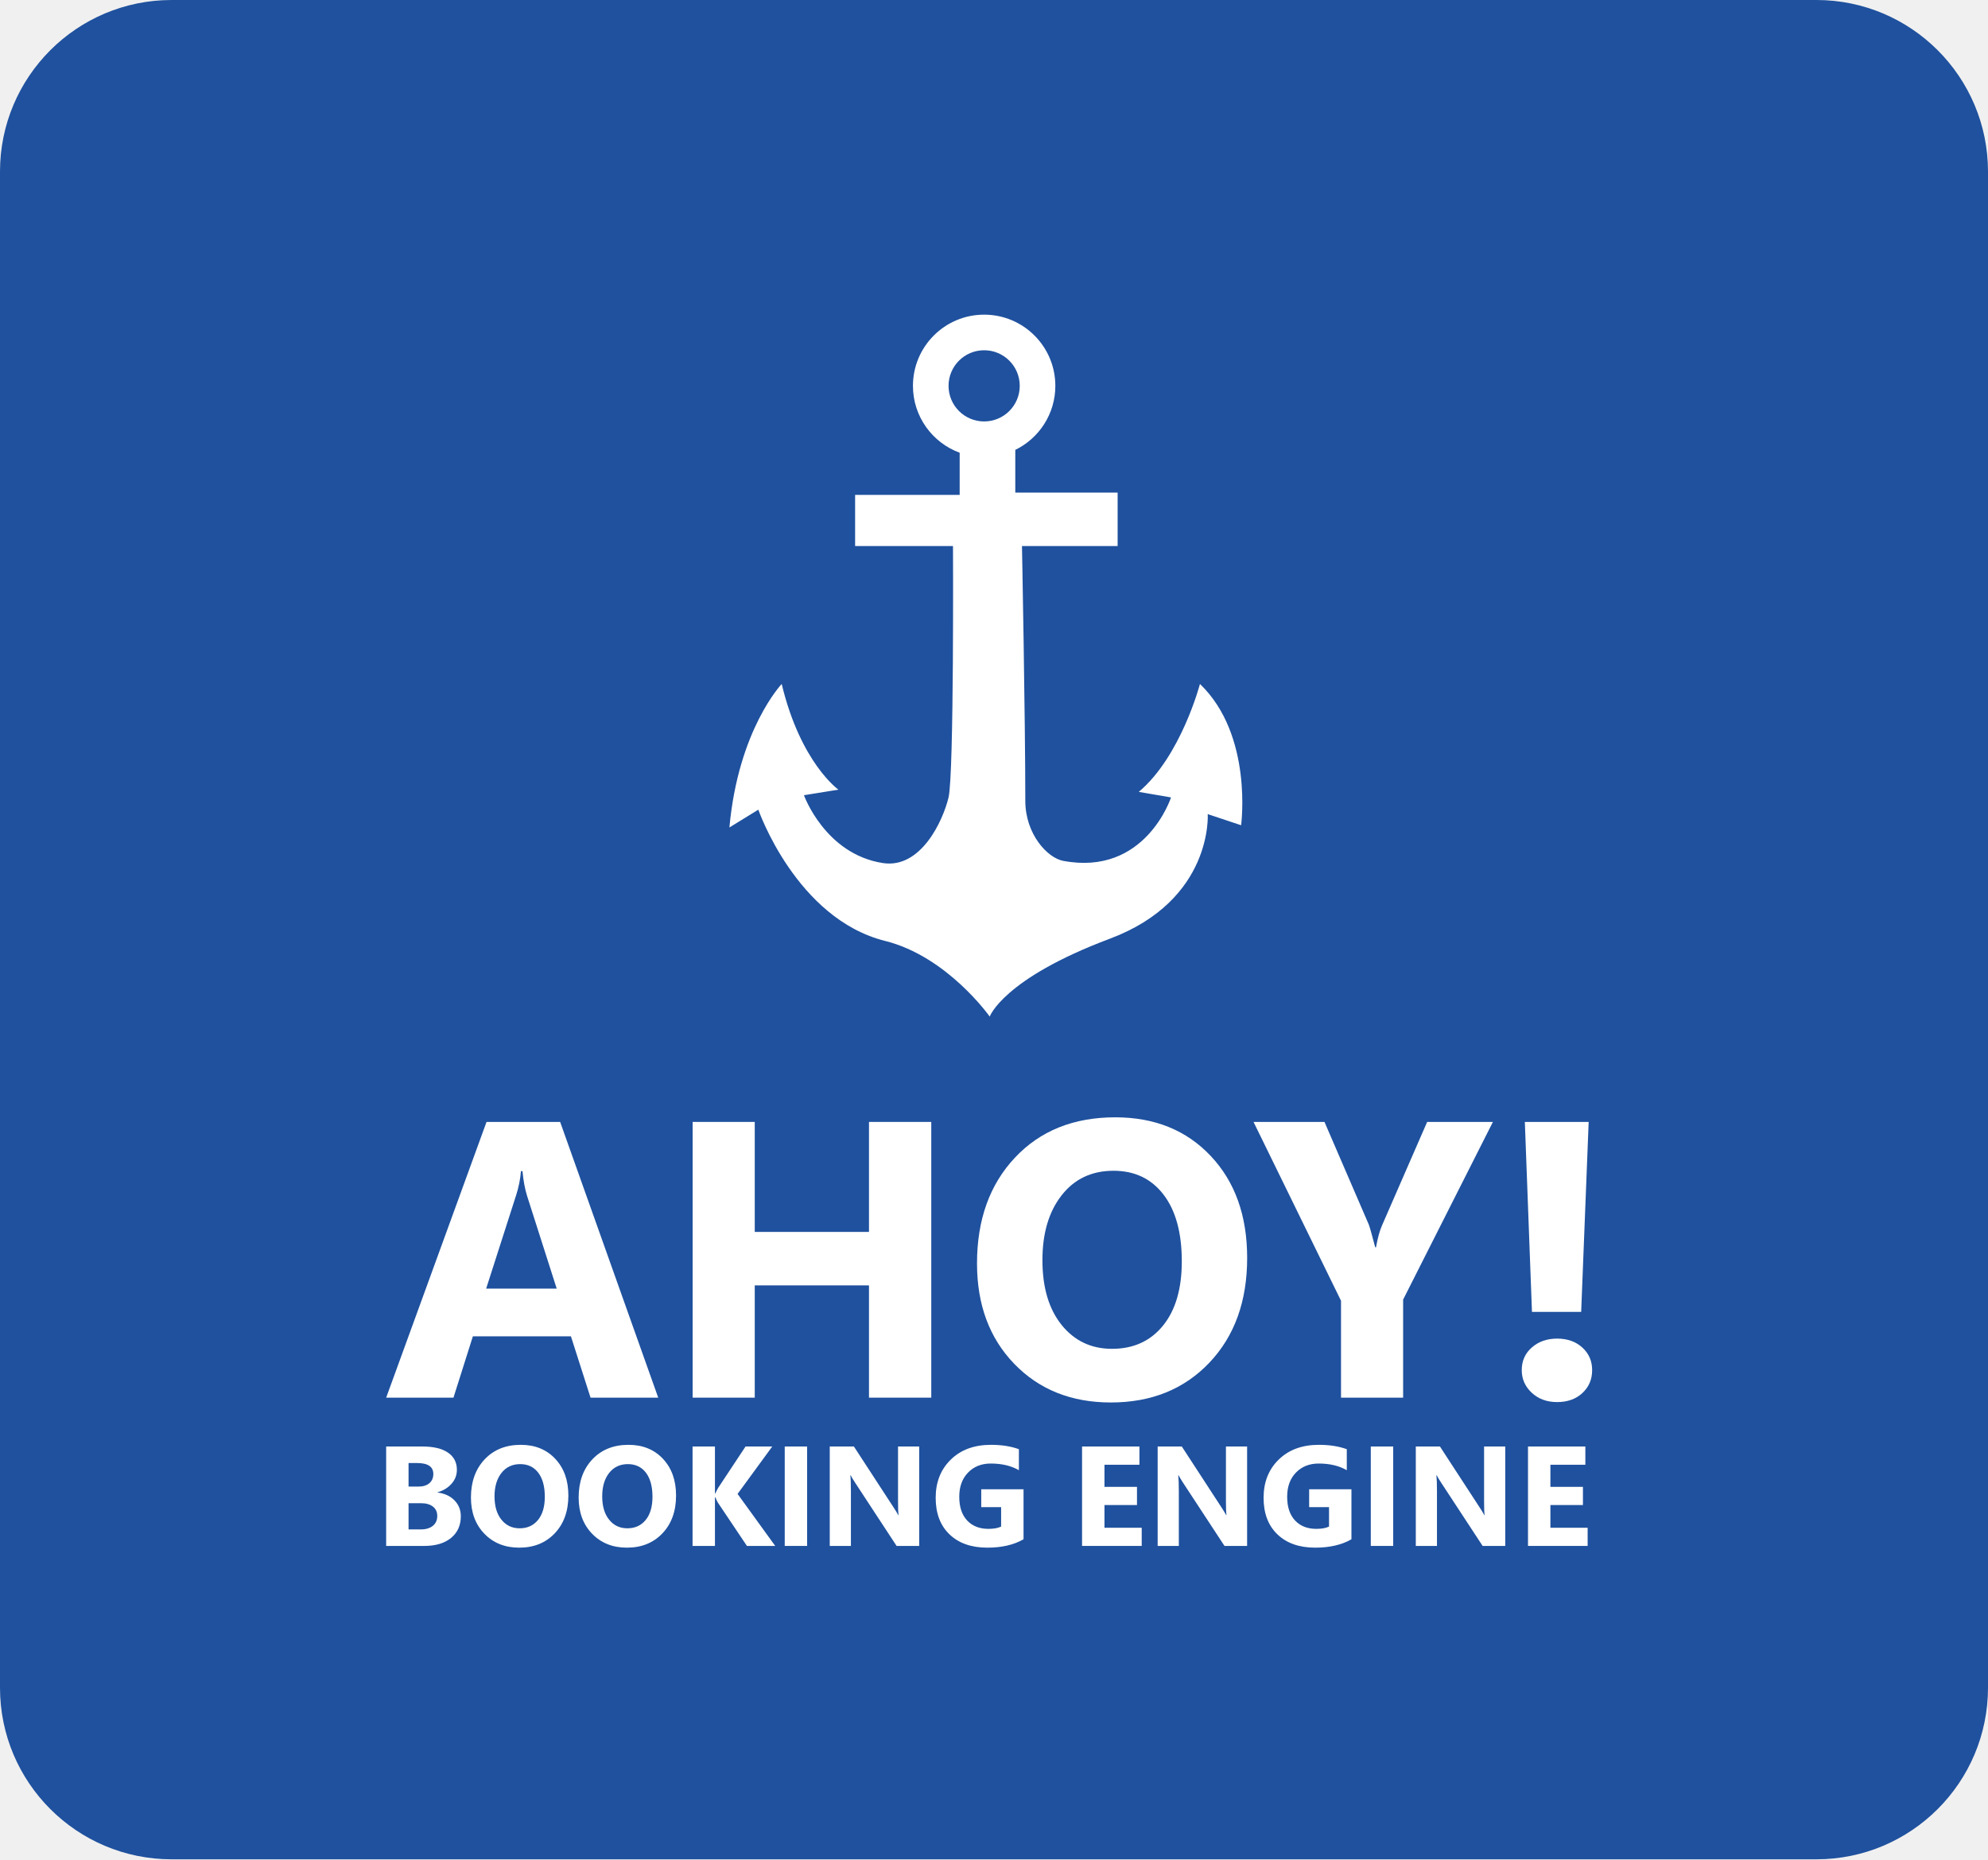
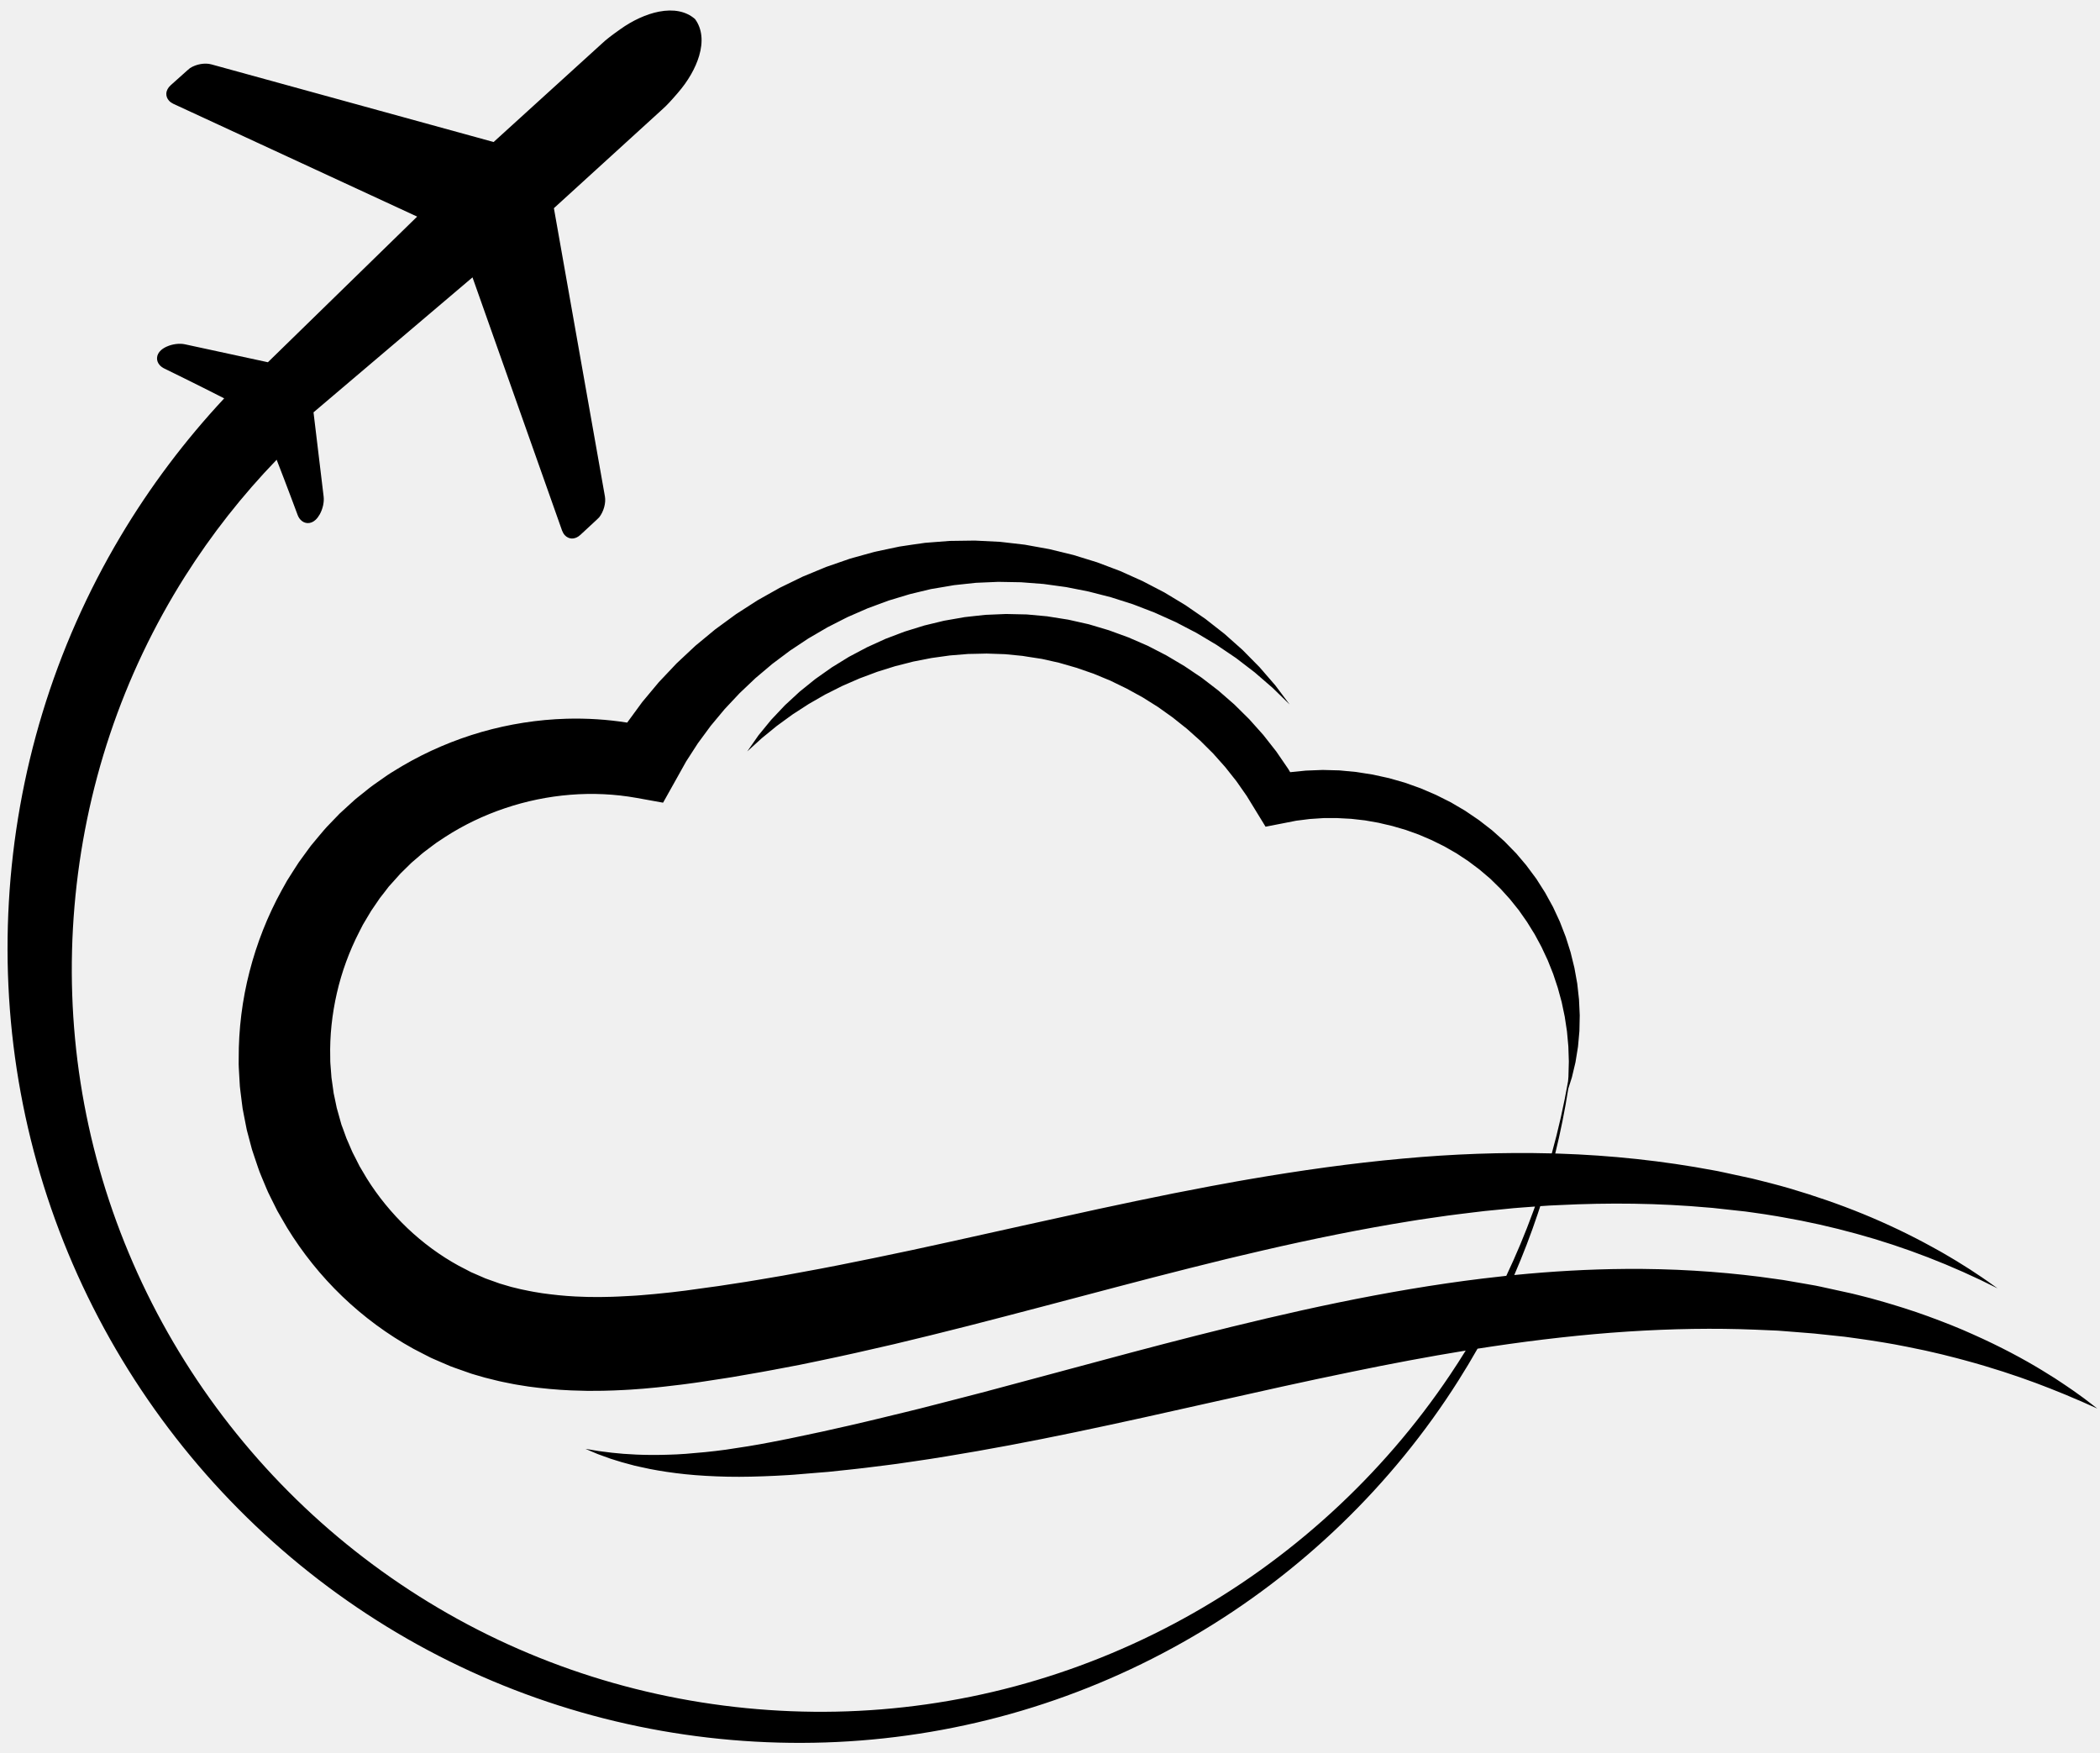
- <svg xmlns="http://www.w3.org/2000/svg" width="139" height="130" viewBox="0 0 139 130" fill="none">
-   <rect width="139" height="130" rx="12" fill="#1F519E" />
-   <path d="M27 108.089V101.137H29.531C30.307 101.137 30.903 101.279 31.32 101.563C31.737 101.848 31.945 102.249 31.945 102.766C31.945 103.141 31.817 103.469 31.564 103.75C31.31 104.032 30.987 104.228 30.592 104.337V104.355C31.086 104.418 31.482 104.6 31.777 104.903C32.073 105.206 32.22 105.577 32.22 106.014C32.22 106.65 31.993 107.155 31.538 107.529C31.082 107.902 30.459 108.089 29.671 108.089H27ZM28.566 102.291V103.94H29.256C29.579 103.94 29.833 103.862 30.019 103.705C30.204 103.548 30.298 103.333 30.298 103.058C30.298 102.548 29.917 102.293 29.153 102.293H28.566V102.291ZM28.566 105.102V106.935H29.414C29.777 106.935 30.06 106.851 30.265 106.683C30.47 106.515 30.573 106.284 30.573 105.993C30.573 105.715 30.472 105.497 30.27 105.339C30.067 105.18 29.786 105.101 29.424 105.101H28.566V105.102Z" fill="white" />
-   <path d="M36.304 108.21C35.308 108.21 34.496 107.886 33.869 107.238C33.242 106.589 32.928 105.746 32.928 104.705C32.928 103.607 33.247 102.717 33.883 102.039C34.52 101.361 35.364 101.02 36.414 101.02C37.407 101.02 38.209 101.345 38.821 101.996C39.434 102.646 39.74 103.501 39.74 104.565C39.74 105.657 39.423 106.539 38.788 107.208C38.153 107.876 37.326 108.21 36.304 108.21ZM36.372 102.369C35.823 102.369 35.386 102.574 35.062 102.986C34.739 103.399 34.577 103.943 34.577 104.623C34.577 105.312 34.739 105.856 35.062 106.256C35.386 106.658 35.809 106.857 36.333 106.857C36.873 106.857 37.301 106.662 37.618 106.272C37.935 105.883 38.093 105.342 38.093 104.649C38.093 103.929 37.939 103.368 37.632 102.966C37.326 102.568 36.906 102.369 36.372 102.369Z" fill="white" />
-   <path d="M43.834 108.21C42.839 108.21 42.027 107.886 41.4 107.238C40.773 106.589 40.459 105.746 40.459 104.705C40.459 103.607 40.777 102.717 41.414 102.039C42.05 101.361 42.895 101.02 43.944 101.02C44.937 101.02 45.74 101.345 46.351 101.996C46.964 102.646 47.27 103.501 47.27 104.565C47.27 105.657 46.953 106.539 46.318 107.208C45.684 107.876 44.855 108.21 43.834 108.21ZM43.901 102.369C43.352 102.369 42.915 102.574 42.591 102.986C42.268 103.399 42.106 103.943 42.106 104.623C42.106 105.312 42.268 105.856 42.591 106.256C42.915 106.658 43.338 106.857 43.862 106.857C44.402 106.857 44.83 106.662 45.147 106.272C45.464 105.883 45.621 105.342 45.621 104.649C45.621 103.929 45.467 103.368 45.161 102.966C44.855 102.568 44.434 102.369 43.901 102.369Z" fill="white" />
-   <path d="M54.203 108.089H52.225L50.198 105.068C50.159 105.01 50.098 104.883 50.014 104.685H49.989V108.089H48.423V101.137H49.989V104.424H50.014C50.053 104.334 50.117 104.205 50.209 104.037L52.128 101.137H53.995L51.571 104.453L54.203 108.089Z" fill="white" />
-   <path d="M56.434 108.089H54.868V101.137H56.434V108.089Z" fill="white" />
-   <path d="M64.269 108.089H62.689L59.824 103.721C59.656 103.466 59.539 103.273 59.475 103.144H59.456C59.483 103.389 59.495 103.764 59.495 104.268V108.089H58.016V101.137H59.704L62.462 105.37C62.588 105.561 62.704 105.749 62.81 105.937H62.829C62.802 105.776 62.79 105.457 62.79 104.982V101.137H64.269V108.089Z" fill="white" />
-   <path d="M71.565 107.624C70.887 108.014 70.042 108.21 69.034 108.21C67.915 108.21 67.034 107.9 66.389 107.281C65.744 106.662 65.422 105.81 65.422 104.724C65.422 103.632 65.774 102.741 66.478 102.053C67.183 101.364 68.119 101.02 69.291 101.02C70.028 101.02 70.677 101.121 71.24 101.325V102.794C70.703 102.484 70.047 102.328 69.272 102.328C68.622 102.328 68.093 102.54 67.684 102.962C67.275 103.383 67.071 103.946 67.071 104.651C67.071 105.365 67.254 105.917 67.621 106.309C67.989 106.7 68.483 106.896 69.107 106.896C69.482 106.896 69.779 106.843 69.998 106.735V105.377H68.608V104.127H71.565V107.624Z" fill="white" />
-   <path d="M79.826 108.089H75.657V101.137H79.668V102.413H77.224V103.959H79.498V105.23H77.224V106.819H79.828V108.089H79.826Z" fill="white" />
-   <path d="M87.197 108.089H85.616L82.751 103.721C82.583 103.466 82.466 103.273 82.402 103.144H82.384C82.41 103.389 82.423 103.764 82.423 104.268V108.089H80.943V101.137H82.631L85.389 105.37C85.515 105.561 85.632 105.749 85.737 105.937H85.756C85.73 105.776 85.717 105.457 85.717 104.982V101.137H87.197V108.089Z" fill="white" />
-   <path d="M94.492 107.624C93.814 108.014 92.969 108.21 91.961 108.21C90.843 108.21 89.961 107.9 89.317 107.281C88.671 106.662 88.349 105.81 88.349 104.724C88.349 103.632 88.701 102.741 89.405 102.053C90.11 101.364 91.046 101.02 92.218 101.02C92.955 101.02 93.604 101.121 94.167 101.325V102.794C93.63 102.484 92.974 102.328 92.199 102.328C91.549 102.328 91.02 102.54 90.611 102.962C90.202 103.383 89.998 103.946 89.998 104.651C89.998 105.365 90.182 105.917 90.549 106.309C90.916 106.7 91.41 106.896 92.034 106.896C92.409 106.896 92.706 106.843 92.925 106.735V105.377H91.535V104.127H94.492V107.624Z" fill="white" />
-   <path d="M97.412 108.089H95.845V101.137H97.412V108.089Z" fill="white" />
-   <path d="M105.246 108.089H103.665L100.8 103.721C100.632 103.466 100.515 103.273 100.451 103.144H100.433C100.459 103.389 100.472 103.764 100.472 104.268V108.089H98.992V101.137H100.68L103.438 105.37C103.564 105.561 103.681 105.749 103.787 105.937H103.805C103.779 105.776 103.766 105.457 103.766 104.982V101.137H105.246V108.089Z" fill="white" />
-   <path d="M111.006 108.089H106.837V101.137H110.847V102.413H108.403V103.959H110.678V105.23H108.403V106.819H111.007V108.089H111.006Z" fill="white" />
-   <path d="M46.023 97.723H41.291L39.919 93.434H33.063L31.706 97.723H27L34.017 78.445H39.166L46.023 97.723ZM38.925 90.099L36.854 83.618C36.702 83.135 36.595 82.556 36.532 81.884H36.425C36.38 82.449 36.268 83.009 36.089 83.564L33.992 90.097H38.925V90.099Z" fill="white" />
-   <path d="M65.114 97.722H60.759V89.872H52.772V97.722H48.429V78.443H52.772V86.134H60.759V78.443H65.114V97.722Z" fill="white" />
-   <path d="M77.67 98.059C74.909 98.059 72.66 97.159 70.921 95.363C69.182 93.566 68.312 91.225 68.312 88.338C68.312 85.291 69.194 82.827 70.961 80.944C72.727 79.062 75.066 78.121 77.978 78.121C80.73 78.121 82.955 79.022 84.653 80.823C86.352 82.624 87.201 85 87.201 87.948C87.201 90.978 86.321 93.42 84.56 95.274C82.799 97.13 80.501 98.059 77.67 98.059ZM77.859 81.858C76.334 81.858 75.126 82.428 74.23 83.572C73.334 84.715 72.886 86.227 72.886 88.109C72.886 90.018 73.334 91.528 74.23 92.641C75.126 93.751 76.3 94.308 77.751 94.308C79.248 94.308 80.436 93.768 81.314 92.689C82.192 91.609 82.631 90.11 82.631 88.192C82.631 86.193 82.205 84.637 81.354 83.527C80.501 82.414 79.338 81.858 77.859 81.858Z" fill="white" />
-   <path d="M104.384 78.443L98.106 90.866V97.722H93.763V90.947L87.646 78.443H92.607L95.712 85.636C95.766 85.771 95.914 86.295 96.155 87.209H96.21C96.326 86.563 96.465 86.057 96.626 85.689L99.786 78.443H104.384Z" fill="white" />
-   <path d="M108.873 98.031C108.156 98.031 107.565 97.813 107.098 97.379C106.632 96.945 106.4 96.417 106.4 95.798C106.4 95.153 106.635 94.624 107.106 94.212C107.577 93.799 108.165 93.593 108.875 93.593C109.592 93.593 110.178 93.801 110.636 94.218C111.093 94.635 111.322 95.16 111.322 95.797C111.322 96.442 111.095 96.976 110.643 97.397C110.189 97.82 109.6 98.031 108.873 98.031ZM111.079 78.443L110.555 91.726H107.114L106.616 78.443H111.079Z" fill="white" />
-   <path d="M83.9 47.822C83.9 47.822 82.578 52.878 79.622 55.367L81.878 55.755C81.878 55.755 80.089 61.278 74.333 60.189C73.237 59.982 71.689 58.322 71.689 55.989C71.689 50.228 71.456 38.178 71.456 38.178H78.144V34.444H70.989V31.455C72.647 30.647 73.789 28.945 73.789 26.978C73.789 24.229 71.56 22 68.811 22C66.062 22 63.833 24.229 63.833 26.978C63.833 29.126 65.194 30.955 67.1 31.654V34.6H59.789V38.178H66.633C66.633 38.178 66.711 54.122 66.322 55.755C65.933 57.389 64.387 60.752 61.733 60.344C57.689 59.722 56.211 55.6 56.211 55.6L58.622 55.211C58.622 55.211 55.978 53.344 54.656 47.822C54.656 47.822 51.622 51.011 51 57.855L53.022 56.611C53.022 56.611 55.667 64.233 61.889 65.789C66.244 66.878 69.2 71.078 69.2 71.078C69.2 71.078 70.133 68.433 77.6 65.633C84.833 62.92 84.444 56.922 84.444 56.922L86.778 57.7C86.778 57.7 87.633 51.4 83.9 47.822ZM66.322 26.978C66.322 25.603 67.436 24.489 68.811 24.489C70.186 24.489 71.3 25.603 71.3 26.978C71.3 28.353 70.186 29.467 68.811 29.467C67.436 29.467 66.322 28.353 66.322 26.978Z" fill="white" />
+ <svg xmlns="http://www.w3.org/2000/svg" width="133" height="111" viewBox="0 0 133 111" fill="none">
+   <path fill-rule="evenodd" clip-rule="evenodd" d="M12.03 4.316C12.421 4.062 12.979 3.964 13.386 4.077L31.262 8.995L38.083 2.794C38.42 2.471 38.8 2.198 39.169 1.935L39.271 1.861C40.065 1.292 40.938 0.893 41.732 0.738C42.663 0.557 43.448 0.715 44.004 1.194C44.017 1.206 44.027 1.218 44.037 1.232C44.464 1.83 44.548 2.626 44.279 3.535C44.051 4.311 43.573 5.144 42.931 5.881L42.848 5.977L42.841 5.984L42.841 5.985C42.547 6.323 42.242 6.674 41.892 6.976L35.08 13.186L38.311 31.44C38.385 31.857 38.234 32.403 37.946 32.768C37.934 32.784 37.9 32.825 36.756 33.878C36.586 34.035 36.397 34.114 36.207 34.107C36.04 34.1 35.889 34.026 35.77 33.896C35.699 33.818 35.642 33.722 35.6 33.61L35.598 33.606L29.925 17.567L19.856 26.116L20.497 31.451C20.539 31.799 20.444 32.231 20.251 32.577C20.172 32.717 20.085 32.832 19.988 32.923C19.834 33.066 19.657 33.138 19.476 33.131C19.309 33.124 19.15 33.046 19.028 32.913C18.95 32.828 18.888 32.723 18.844 32.6C18.844 32.6 18.171 30.782 17.521 29.118C15.345 31.373 13.403 33.843 11.724 36.494C9.746 39.618 8.143 42.987 6.965 46.506C4.61 53.542 3.947 61.187 5.101 68.569C5.676 72.26 6.701 75.888 8.148 79.347C9.592 82.808 11.458 86.1 13.69 89.132C15.921 92.163 18.518 94.933 21.413 97.359C24.307 99.785 27.497 101.868 30.896 103.541C34.294 105.213 37.902 106.476 41.616 107.292C45.33 108.109 49.149 108.486 52.962 108.409C56.777 108.331 60.588 107.793 64.285 106.803C67.982 105.813 71.565 104.374 74.931 102.527C81.669 98.837 87.528 93.501 91.836 87.079C92.176 86.573 92.507 86.06 92.828 85.54C90.445 85.927 88.04 86.383 85.634 86.88C82.668 87.487 79.699 88.152 76.765 88.812C73.832 89.471 70.931 90.121 68.106 90.709C65.282 91.299 62.531 91.818 59.906 92.245C59.577 92.299 59.251 92.351 58.927 92.402C58.793 92.422 58.659 92.442 58.526 92.462C58.337 92.49 58.148 92.518 57.96 92.546C57.816 92.567 57.672 92.588 57.529 92.609L57.525 92.61L57.522 92.61C57.033 92.683 56.55 92.754 56.068 92.81C55.845 92.837 55.624 92.865 55.405 92.892L55.402 92.893L55.4 92.893C55.008 92.943 54.62 92.992 54.231 93.033C54.088 93.049 53.946 93.064 53.804 93.08C53.346 93.13 52.895 93.18 52.451 93.223L51.869 93.27C51.496 93.301 51.128 93.331 50.765 93.361C50.698 93.367 50.632 93.372 50.566 93.378L50.565 93.378C50.53 93.38 50.496 93.383 50.461 93.386C50.426 93.389 50.391 93.392 50.356 93.395L50.294 93.4L50.243 93.404L50.139 93.411C50.075 93.415 50.011 93.419 49.947 93.424L49.934 93.425C49.662 93.445 49.393 93.458 49.125 93.47C48.058 93.52 47.042 93.549 46.085 93.529C45.128 93.507 44.233 93.458 43.409 93.372C42.585 93.286 41.832 93.172 41.159 93.04C40.921 92.993 40.694 92.942 40.476 92.893L40.476 92.893L40.476 92.893C40.385 92.873 40.297 92.853 40.209 92.834C39.943 92.761 39.691 92.694 39.455 92.63L39.448 92.628L39.384 92.611C39.232 92.565 39.087 92.52 38.949 92.477L38.948 92.476C38.856 92.448 38.768 92.42 38.683 92.394C38.532 92.343 38.392 92.291 38.262 92.243C38.209 92.223 38.157 92.204 38.107 92.186C38.053 92.167 38.001 92.148 37.951 92.13L37.949 92.129L37.866 92.099C37.826 92.083 37.788 92.067 37.751 92.051L37.751 92.051L37.751 92.051C37.732 92.043 37.714 92.035 37.697 92.028C37.684 92.023 37.672 92.018 37.66 92.013C37.533 91.958 37.426 91.913 37.34 91.877C37.168 91.803 37.08 91.766 37.08 91.766C37.08 91.766 37.174 91.781 37.359 91.811C37.451 91.827 37.566 91.846 37.702 91.868C37.838 91.894 37.996 91.916 38.173 91.937C38.88 92.037 39.928 92.144 41.249 92.151L41.437 92.15L41.444 92.15H41.444H41.444C41.716 92.149 41.998 92.148 42.292 92.136C42.328 92.134 42.365 92.133 42.402 92.132C42.428 92.131 42.455 92.13 42.481 92.13L42.523 92.128H42.523C42.631 92.125 42.74 92.122 42.851 92.116C43.041 92.104 43.235 92.092 43.433 92.08C44.225 92.018 45.078 91.941 45.986 91.815C46.894 91.683 47.859 91.532 48.872 91.334L49.094 91.29C49.275 91.254 49.458 91.218 49.642 91.182C49.707 91.169 49.772 91.157 49.838 91.144L49.985 91.116C49.971 91.116 49.996 91.112 50 91.111L50.024 91.106C50.113 91.088 50.203 91.069 50.292 91.05L50.426 91.022C50.917 90.917 51.418 90.812 51.928 90.704L51.932 90.704L52.08 90.672C52.511 90.571 52.949 90.474 53.394 90.376L53.772 90.292C54.151 90.208 54.538 90.115 54.928 90.022L54.929 90.022L54.929 90.021L54.932 90.02L54.934 90.02C55.133 89.972 55.333 89.924 55.533 89.877L56.109 89.738L56.114 89.736C56.267 89.699 56.421 89.662 56.575 89.624C56.833 89.562 57.092 89.499 57.353 89.436L57.783 89.33L58.284 89.207C58.386 89.181 58.487 89.155 58.589 89.129C58.68 89.105 58.772 89.082 58.863 89.058C58.984 89.028 59.105 88.996 59.227 88.965L59.691 88.846L59.698 88.844C60.178 88.721 60.662 88.596 61.151 88.469C61.801 88.302 62.458 88.131 63.122 87.951C64.452 87.594 65.811 87.229 67.192 86.859L67.635 86.739L67.637 86.739C70.265 86.03 72.98 85.299 75.76 84.594C78.695 83.849 81.7 83.13 84.738 82.503C87.777 81.878 90.85 81.349 93.906 80.977C94.404 80.916 94.902 80.859 95.399 80.807C96.025 79.484 96.591 78.131 97.094 76.754C97.135 76.642 97.176 76.53 97.216 76.418C97.152 76.422 97.088 76.427 97.025 76.432L97.024 76.432C96.812 76.448 96.601 76.465 96.39 76.479C96.043 76.5 95.697 76.536 95.35 76.572L95.35 76.572L95.211 76.586L94.034 76.701C93.789 76.727 93.544 76.758 93.3 76.789L93.299 76.789L93.299 76.789L93.298 76.789C93.152 76.807 93.006 76.826 92.86 76.843C92.713 76.862 92.566 76.879 92.419 76.897C92.174 76.927 91.929 76.957 91.685 76.991L90.512 77.16L90.362 77.182C90.022 77.231 89.681 77.28 89.341 77.339C86.219 77.841 83.112 78.474 80.012 79.191C79.515 79.303 79.017 79.422 78.519 79.541L78.515 79.542C78.239 79.608 77.963 79.674 77.687 79.739L75.364 80.315C73.815 80.705 72.266 81.106 70.713 81.516L66.048 82.747C64.488 83.156 62.924 83.566 61.354 83.968L58.993 84.56L56.62 85.135C55.032 85.504 53.439 85.866 51.833 86.198L50.628 86.447L49.416 86.677C49.335 86.692 49.255 86.707 49.175 86.722L49.006 86.755C48.74 86.806 48.474 86.858 48.2 86.903L46.966 87.118L46.349 87.225L45.751 87.318L44.557 87.501L44.259 87.546L43.92 87.594L43.296 87.678L43.11 87.701C42.753 87.746 42.396 87.79 42.036 87.827C41.725 87.864 41.41 87.893 41.095 87.921H41.095H41.095H41.095C40.983 87.931 40.872 87.942 40.761 87.952C40.645 87.96 40.529 87.969 40.412 87.978L40.412 87.978L40.411 87.978C40.098 88.002 39.785 88.026 39.468 88.039C39.092 88.061 38.711 88.072 38.33 88.082L38.161 88.086C38.008 88.089 37.854 88.09 37.7 88.09H37.699L37.594 88.09L37.5 88.091H37.17L36.837 88.082C35.951 88.069 35.053 88.006 34.151 87.903L33.99 87.884L33.99 87.884C33.818 87.864 33.647 87.844 33.474 87.819L32.796 87.711C32.642 87.689 32.489 87.657 32.335 87.626L32.335 87.626L32.335 87.626C32.262 87.611 32.19 87.596 32.117 87.582L31.778 87.513C31.723 87.503 31.663 87.489 31.602 87.474L31.421 87.43L30.701 87.251L30.121 87.083L29.975 87.04L29.94 87.03C29.942 87.031 29.794 86.985 29.836 86.997L29.752 86.968L29.417 86.85L28.747 86.614C28.593 86.563 28.444 86.498 28.296 86.433L28.296 86.433C28.228 86.403 28.16 86.374 28.091 86.345L27.442 86.064L27.28 85.992L27.123 85.911L26.809 85.751L26.182 85.426C24.535 84.518 23.021 83.396 21.675 82.104C20.329 80.812 19.155 79.346 18.179 77.754L17.827 77.148L17.652 76.844L17.565 76.692L17.486 76.534L17.173 75.906C17.146 75.85 17.118 75.794 17.09 75.739L17.09 75.738L17.09 75.738C17.013 75.584 16.936 75.43 16.874 75.27L16.602 74.62C16.584 74.573 16.564 74.527 16.545 74.481C16.475 74.311 16.404 74.141 16.342 73.946L16.099 73.227L15.98 72.868L15.975 72.853L15.97 72.836L15.966 72.826C15.961 72.81 15.956 72.794 15.953 72.782L15.933 72.708L15.894 72.562L15.739 71.977L15.661 71.684L15.627 71.549L15.601 71.419L15.567 71.246L15.431 70.551L15.365 70.204L15.32 69.855L15.232 69.155C15.227 69.113 15.222 69.07 15.217 69.028C15.208 68.954 15.199 68.879 15.192 68.805L15.171 68.455L15.131 67.752C15.129 67.71 15.127 67.668 15.124 67.625L15.124 67.625L15.124 67.625L15.124 67.625C15.12 67.551 15.115 67.476 15.116 67.403L15.118 67.053C15.11 65.184 15.34 63.328 15.804 61.536C16.265 59.743 16.945 58.011 17.839 56.389L18.177 55.784L18.548 55.197C18.587 55.137 18.625 55.076 18.664 55.016C18.75 54.881 18.835 54.746 18.925 54.613L19.334 54.051L19.54 53.769L19.694 53.56L19.754 53.488L20.23 52.916L20.47 52.632L20.512 52.582L20.512 52.582C20.579 52.504 20.646 52.425 20.699 52.372L21.118 51.936L21.328 51.718L21.433 51.61C21.427 51.615 21.571 51.465 21.526 51.515L21.558 51.486L21.622 51.427L22.136 50.956L22.394 50.722C22.398 50.718 22.402 50.715 22.406 50.711C22.412 50.705 22.418 50.7 22.424 50.694L22.444 50.677L22.444 50.677C22.47 50.653 22.497 50.629 22.524 50.606L22.659 50.497L23.201 50.064C23.478 49.832 23.772 49.628 24.066 49.424L24.067 49.424C24.151 49.365 24.236 49.307 24.32 49.247C24.603 49.04 24.903 48.86 25.202 48.68C25.297 48.623 25.391 48.567 25.484 48.51C27.068 47.58 28.76 46.861 30.506 46.358C32.254 45.859 34.059 45.575 35.872 45.522C37.158 45.486 38.449 45.566 39.722 45.767L40.675 44.465L41.728 43.204L42.853 42.014L44.045 40.898L45.299 39.861L46.61 38.902L47.972 38.024L49.381 37.231L50.833 36.524L52.322 35.908L53.843 35.381L55.391 34.951L56.961 34.619C57.507 34.536 58.051 34.454 58.594 34.38L60.143 34.26L61.739 34.238L63.327 34.317L63.704 34.359L63.705 34.359L63.705 34.359L63.705 34.36C64.105 34.404 64.503 34.449 64.9 34.498L66.455 34.779L67.982 35.151L69.481 35.614L70.943 36.166L72.364 36.805L73.742 37.522L75.068 38.322L76.34 39.198L77.551 40.147L78.697 41.167L79.77 42.255L80.77 43.409L81.678 44.619L80.595 43.564L79.463 42.584L78.277 41.675L77.045 40.842L75.771 40.083L74.462 39.401L73.12 38.798L71.753 38.272L70.361 37.828L68.952 37.467L67.53 37.185L66.098 36.988L64.664 36.878C64.311 36.874 63.96 36.867 63.609 36.859H63.608H63.608H63.608L63.604 36.859C63.545 36.858 63.486 36.857 63.428 36.856C63.362 36.854 63.297 36.853 63.232 36.852L61.807 36.913L60.438 37.06C60.433 37.06 60.42 37.062 60.428 37.061L60.417 37.063L60.393 37.067L60.347 37.075L60.254 37.091L59.696 37.186L58.953 37.311C58.508 37.423 58.066 37.528 57.624 37.631L56.273 38.039L54.952 38.528L53.662 39.091L52.411 39.729L51.199 40.436L50.034 41.209L48.916 42.047L47.851 42.946L46.844 43.901L45.896 44.911L45.012 45.972L44.197 47.079L43.454 48.23L42.789 49.421L41.995 50.839L40.322 50.537C38.939 50.289 37.521 50.224 36.116 50.338C34.711 50.451 33.319 50.738 31.988 51.188C30.656 51.635 29.382 52.243 28.216 52.995C28.124 53.059 28.03 53.12 27.936 53.181C27.739 53.309 27.542 53.437 27.36 53.584C27.29 53.638 27.218 53.691 27.147 53.745C26.942 53.898 26.736 54.05 26.549 54.224L26.157 54.559L26.06 54.643C26.028 54.672 25.999 54.703 25.968 54.733L25.786 54.912L25.419 55.272L25.373 55.317L25.369 55.32L25.289 55.41L25.087 55.636L24.683 56.085C24.622 56.149 24.585 56.198 24.549 56.248L24.54 56.261L24.52 56.286L24.379 56.471L24.092 56.839L24.056 56.884L24.02 56.937L23.948 57.044L23.803 57.256L23.513 57.681C23.457 57.768 23.405 57.858 23.353 57.947C23.318 58.006 23.284 58.065 23.248 58.123L22.985 58.565L22.749 59.026C22.121 60.25 21.642 61.555 21.335 62.898C21.029 64.239 20.879 65.613 20.915 66.973L20.917 67.228C20.916 67.282 20.921 67.335 20.926 67.389C20.929 67.42 20.932 67.451 20.934 67.482L20.973 67.988L20.992 68.242C20.997 68.293 21.005 68.345 21.013 68.397C21.016 68.417 21.02 68.438 21.023 68.459L21.027 68.492L21.098 68.993L21.132 69.243L21.185 69.489L21.288 69.981L21.313 70.105L21.326 70.166L21.327 70.171L21.399 70.426L21.562 71.01L21.603 71.155L21.623 71.228C21.628 71.245 21.633 71.257 21.637 71.268L21.642 71.278L21.644 71.284L21.724 71.497L21.878 71.922C21.91 72.03 21.963 72.15 22.017 72.271L22.04 72.323L22.062 72.374L22.262 72.838C22.302 72.943 22.355 73.043 22.407 73.143C22.433 73.193 22.46 73.243 22.484 73.293L22.714 73.746L22.77 73.859L22.835 73.969L22.965 74.188L23.224 74.626C23.942 75.78 24.814 76.841 25.797 77.781C26.782 78.719 27.884 79.529 29.063 80.174L29.51 80.404L29.844 80.579L29.959 80.628L30.418 80.828C30.473 80.851 30.527 80.875 30.581 80.899L30.581 80.899C30.679 80.944 30.777 80.988 30.879 81.019L31.349 81.186L31.584 81.271L31.642 81.292C31.659 81.297 31.663 81.298 31.661 81.298L31.792 81.336L32.371 81.507L32.825 81.617L32.938 81.645C32.974 81.655 33.013 81.663 33.056 81.671L33.309 81.722C33.37 81.734 33.429 81.747 33.489 81.76L33.489 81.76C33.598 81.783 33.706 81.806 33.817 81.822L34.332 81.907C34.441 81.923 34.55 81.937 34.66 81.95C34.725 81.958 34.789 81.966 34.853 81.975C35.552 82.061 36.262 82.118 36.988 82.135L37.258 82.144L37.532 82.146C37.601 82.146 37.669 82.147 37.737 82.147H37.738C37.852 82.148 37.966 82.149 38.08 82.147C38.158 82.146 38.237 82.144 38.315 82.143C38.605 82.138 38.895 82.133 39.188 82.117C39.453 82.108 39.721 82.092 39.99 82.075L39.99 82.075L39.991 82.075L39.991 82.075L40.154 82.065L40.308 82.056C40.412 82.048 40.516 82.04 40.62 82.032L40.622 82.032C40.894 82.011 41.165 81.99 41.44 81.961C41.739 81.935 42.04 81.902 42.342 81.869L42.581 81.843L43.156 81.773L43.417 81.742L43.716 81.7L44.913 81.534L45.511 81.453L46.087 81.364L47.239 81.188C47.495 81.15 47.757 81.105 48.018 81.059L48.019 81.059L48.019 81.059L48.019 81.059C48.147 81.037 48.275 81.015 48.402 80.994L49.569 80.796L50.737 80.581C52.295 80.302 53.853 79.988 55.413 79.667L57.756 79.176L60.101 78.665L64.806 77.621L69.538 76.58C71.12 76.237 72.711 75.908 74.304 75.586L76.702 75.123C76.991 75.071 77.279 75.018 77.568 74.965L77.569 74.965C78.081 74.87 78.594 74.776 79.11 74.689C82.329 74.137 85.578 73.675 88.852 73.38C91.978 73.091 95.131 72.971 98.28 73.052C98.696 71.549 99.04 70.025 99.31 68.487L99.334 68.199L99.36 67.234L99.329 66.277L99.242 65.328L99.1 64.391C99.054 64.181 99.011 63.972 98.968 63.763C98.948 63.665 98.927 63.567 98.907 63.47L98.66 62.566L98.366 61.68L98.022 60.819C97.916 60.6 97.815 60.38 97.714 60.161L97.631 59.981L97.195 59.172C97.148 59.096 97.1 59.021 97.053 58.945L97.051 58.941L97.051 58.941C96.937 58.76 96.823 58.578 96.713 58.395L96.192 57.65L95.625 56.944C95.427 56.731 95.236 56.519 95.046 56.304L94.38 55.651L93.7 55.073C93.46 54.897 93.223 54.718 92.987 54.538L92.245 54.048L91.473 53.606C91.206 53.476 90.94 53.346 90.677 53.212L89.861 52.862L89.028 52.563L88.178 52.315C87.96 52.267 87.743 52.215 87.526 52.163L87.526 52.163L87.318 52.113L86.45 51.96L85.575 51.861L84.699 51.815H83.824L82.953 51.872L82.091 51.981L81.241 52.148L80.152 52.36L79.554 51.383L78.959 50.412L78.306 49.477L77.596 48.582L76.836 47.728L76.024 46.92L75.169 46.157C75.081 46.086 74.992 46.016 74.903 45.946C74.692 45.779 74.481 45.612 74.272 45.443L73.336 44.776L72.363 44.165L71.355 43.612L70.321 43.109L69.258 42.669L68.17 42.293L67.063 41.974L65.981 41.732L65.369 41.638L65.063 41.591L64.91 41.566L64.834 41.554L64.796 41.547L64.776 41.545L64.767 41.543C64.77 41.543 64.769 41.543 64.767 41.543L64.762 41.542L63.649 41.433L62.49 41.394C62.225 41.402 61.96 41.407 61.695 41.412C61.571 41.414 61.448 41.416 61.324 41.419L60.158 41.514C59.772 41.571 59.385 41.625 58.995 41.676L57.837 41.902C57.711 41.934 57.584 41.967 57.458 42C57.202 42.066 56.946 42.133 56.689 42.195L55.554 42.55L55.42 42.601C55.094 42.724 54.767 42.848 54.436 42.969L53.337 43.448C53.038 43.602 52.735 43.753 52.432 43.904L52.26 43.989L51.211 44.593L50.189 45.255L49.2 45.976L48.248 46.753C47.943 47.034 47.636 47.315 47.326 47.592C47.561 47.248 47.8 46.908 48.04 46.569L48.84 45.592L49.707 44.673L50.64 43.811L51.631 43.011C51.977 42.764 52.324 42.516 52.676 42.273L53.769 41.6C54.145 41.396 54.526 41.197 54.907 40.998L56.083 40.462C56.346 40.359 56.611 40.26 56.876 40.161L56.877 40.16L56.877 40.16L56.878 40.16C57.017 40.108 57.155 40.056 57.294 40.003L58.536 39.618C58.926 39.52 59.319 39.426 59.713 39.333L59.713 39.333L59.804 39.312L61.093 39.087C61.225 39.072 61.357 39.057 61.49 39.042C61.792 39.008 62.094 38.973 62.398 38.943L63.714 38.888L65.035 38.917L66.311 39.034L67.663 39.248L68.956 39.539L70.227 39.918L71.472 40.373L72.689 40.901L73.869 41.51L75.011 42.187L76.114 42.93C76.346 43.105 76.577 43.283 76.807 43.462L76.808 43.463L76.809 43.464L76.812 43.466L76.812 43.466C76.93 43.557 77.049 43.649 77.168 43.741L78.172 44.616L79.12 45.554L80.009 46.549L80.834 47.6L81.591 48.705L81.711 48.907L82.706 48.807L83.772 48.766L84.834 48.794L85.89 48.894L86.936 49.058L87.968 49.284C88.072 49.314 88.176 49.343 88.279 49.373L88.28 49.373L88.285 49.374L88.286 49.374L88.286 49.374C88.519 49.44 88.751 49.506 88.983 49.574L89.976 49.929L90.943 50.344L91.883 50.815C92.167 50.977 92.449 51.145 92.729 51.312L92.73 51.312L92.79 51.348L93.659 51.938L94.49 52.581C94.753 52.813 95.016 53.044 95.273 53.279L96.006 54.03C96.032 54.057 96.038 54.063 96.038 54.063C96.038 54.063 96.031 54.055 96.037 54.063L96.042 54.069L96.052 54.08L96.073 54.103L96.111 54.15L96.189 54.243L96.347 54.428L96.66 54.798C96.879 55.086 97.093 55.374 97.304 55.664L97.86 56.54L98.358 57.446C98.453 57.644 98.544 57.844 98.636 58.043C98.687 58.155 98.739 58.267 98.791 58.379L99.161 59.335L99.223 59.528C99.306 59.789 99.39 60.048 99.469 60.309L99.712 61.297L99.892 62.294L100.003 63.298C100.008 63.395 100.012 63.493 100.017 63.59L100.017 63.594C100.029 63.831 100.041 64.067 100.05 64.302L100.029 65.304C100.008 65.57 99.983 65.835 99.958 66.098L99.958 66.099L99.958 66.1L99.939 66.296L99.908 66.493L99.908 66.494C99.867 66.756 99.826 67.017 99.781 67.275L99.772 67.315L99.772 67.315L99.772 67.316L99.772 67.316C99.7 67.625 99.629 67.931 99.553 68.235C99.488 68.447 99.42 68.657 99.352 68.866L99.352 68.867L99.352 68.867C99.343 68.894 99.334 68.92 99.326 68.947C99.109 70.328 98.833 71.7 98.499 73.058C98.573 73.06 98.648 73.063 98.723 73.065C102.017 73.172 105.307 73.519 108.541 74.128C108.714 74.156 108.887 74.193 109.059 74.231L109.146 74.249L109.748 74.38L110.963 74.643C111.104 74.679 111.245 74.713 111.386 74.748L111.386 74.748L111.387 74.748C111.636 74.81 111.886 74.871 112.141 74.939L112.743 75.099C112.944 75.153 113.143 75.207 113.339 75.267C114.917 75.732 116.47 76.266 117.987 76.885C119.501 77.505 120.979 78.209 122.405 78.997L122.938 79.292L123.466 79.6C123.752 79.765 124.032 79.941 124.312 80.116L124.313 80.117L124.504 80.236L124.761 80.398L125.015 80.566L125.521 80.902C125.782 81.078 126.038 81.261 126.294 81.444C126.367 81.496 126.441 81.548 126.514 81.601C123.63 80.139 120.63 78.978 117.56 78.138C116.025 77.716 114.475 77.366 112.914 77.097C112.662 77.049 112.412 77.01 112.162 76.97L112.162 76.97C112.026 76.949 111.889 76.927 111.753 76.904C111.51 76.867 111.26 76.832 111.01 76.797L111.009 76.797L111.009 76.797C110.859 76.777 110.708 76.756 110.56 76.734L109.389 76.606L108.799 76.541L108.69 76.529C108.53 76.511 108.37 76.493 108.209 76.484C105.058 76.199 101.897 76.168 98.749 76.326C98.35 76.339 97.95 76.364 97.551 76.393C97.5 76.549 97.449 76.704 97.397 76.86C96.956 78.178 96.457 79.478 95.904 80.756C98.284 80.52 100.645 80.386 102.95 80.369C105.899 80.345 108.755 80.524 111.44 80.864C111.621 80.888 111.801 80.913 111.98 80.938L112.28 80.98L112.439 81.001L112.586 81.022C112.702 81.038 112.817 81.054 112.931 81.07L113.01 81.084L113.013 81.084C113.149 81.107 113.284 81.13 113.42 81.154L113.8 81.22L113.803 81.22C113.997 81.254 114.191 81.287 114.383 81.32C114.467 81.335 114.552 81.35 114.636 81.365L114.637 81.365L114.637 81.365C114.87 81.405 115.101 81.444 115.328 81.497L115.462 81.527L115.463 81.527C116.038 81.653 116.603 81.778 117.159 81.899L117.271 81.924L117.298 81.93C117.305 81.93 117.344 81.939 117.34 81.939L117.394 81.953L117.611 82.007L117.665 82.02C117.79 82.052 117.916 82.083 118.04 82.115C118.321 82.182 118.617 82.266 118.903 82.347C119.192 82.428 119.476 82.507 119.752 82.593C119.851 82.624 119.95 82.653 120.048 82.683C120.224 82.736 120.398 82.789 120.57 82.844C120.838 82.933 121.103 83.02 121.365 83.105C121.556 83.167 121.743 83.235 121.927 83.303L121.928 83.303L122.047 83.346L122.134 83.377C123.143 83.747 124.089 84.119 124.958 84.515C126.703 85.291 128.164 86.079 129.327 86.787L130.146 87.296C130.315 87.405 130.474 87.512 130.626 87.614L130.759 87.703L130.854 87.767C131.168 87.974 131.441 88.171 131.679 88.343L131.679 88.343L131.68 88.344L131.683 88.346C131.777 88.414 131.865 88.478 131.949 88.537C132.147 88.684 132.312 88.812 132.444 88.914C132.505 88.961 132.559 89.003 132.606 89.039C132.754 89.153 132.831 89.212 132.831 89.212C132.831 89.212 132.478 89.056 131.819 88.761L131.607 88.672C131.499 88.626 131.384 88.578 131.263 88.526L131.149 88.477C130.978 88.403 130.795 88.323 130.598 88.247C130.357 88.15 130.097 88.045 129.821 87.934C129.543 87.829 129.248 87.715 128.937 87.595C127.687 87.131 126.156 86.619 124.38 86.141C124.072 86.055 123.754 85.975 123.43 85.894L123.43 85.894C123.289 85.858 123.148 85.823 123.005 85.786C122.824 85.742 122.641 85.7 122.455 85.658L122.454 85.657L122.283 85.619C122.216 85.603 122.149 85.588 122.082 85.572C122.026 85.56 121.971 85.547 121.915 85.534C121.842 85.519 121.77 85.504 121.697 85.489C121.674 85.484 121.65 85.479 121.627 85.474C121.598 85.469 121.569 85.463 121.54 85.457L120.776 85.299L120.465 85.239L120.209 85.19L119.993 85.148C119.805 85.113 119.615 85.081 119.423 85.049L119.423 85.049L119.423 85.049L119.297 85.028L119.189 85.01C118.926 84.963 118.663 84.924 118.398 84.885L118.372 84.881C118.339 84.877 118.305 84.872 118.272 84.867C118.214 84.858 118.156 84.85 118.098 84.841C117.914 84.814 117.728 84.786 117.53 84.76C117.385 84.74 117.238 84.72 117.092 84.7L116.871 84.67L116.815 84.663C116.804 84.661 116.804 84.661 116.805 84.661C116.806 84.661 116.808 84.662 116.803 84.661L116.666 84.647L116.195 84.597C115.766 84.552 115.33 84.506 114.89 84.459C114.536 84.428 114.178 84.4 113.817 84.373L113.817 84.373L113.816 84.373C113.563 84.353 113.309 84.334 113.053 84.313L112.891 84.3C112.789 84.293 112.687 84.285 112.584 84.277C112.506 84.273 112.428 84.27 112.349 84.267C112.27 84.264 112.19 84.261 112.111 84.257C111.796 84.243 111.477 84.229 111.156 84.216C108.592 84.111 105.885 84.155 103.091 84.336C100.296 84.517 97.414 84.846 94.49 85.281C94.186 85.327 93.882 85.373 93.577 85.421C93.192 86.1 92.79 86.769 92.372 87.429C88.188 94.053 82.374 99.666 75.564 103.642C72.16 105.632 68.512 107.217 64.72 108.344C60.928 109.472 56.994 110.14 53.029 110.33C49.065 110.52 45.075 110.237 41.165 109.489C37.255 108.742 33.427 107.52 29.797 105.855C26.165 104.191 22.731 102.084 19.591 99.594C16.451 97.105 13.606 94.237 11.136 91.067C8.665 87.898 6.57 84.428 4.914 80.752C3.258 77.076 2.043 73.192 1.311 69.214C0.577 65.235 0.329 61.162 0.562 57.114C0.794 53.068 1.505 49.038 2.691 45.143C3.876 41.248 5.537 37.491 7.626 33.983C9.491 30.846 11.707 27.901 14.199 25.231C12.494 24.358 10.415 23.345 10.415 23.345C10.297 23.289 10.198 23.218 10.121 23.133C9.998 22.999 9.936 22.834 9.945 22.667C9.955 22.486 10.043 22.317 10.201 22.176C10.3 22.089 10.423 22.012 10.569 21.948C10.931 21.787 11.37 21.733 11.714 21.807L16.967 22.943L26.42 13.719L10.976 6.574L10.972 6.573C10.864 6.52 10.774 6.454 10.704 6.377C10.585 6.246 10.526 6.088 10.534 5.921C10.544 5.732 10.641 5.551 10.811 5.398C11.969 4.356 12.013 4.327 12.03 4.316L12.03 4.316Z" fill="black" />
</svg>
